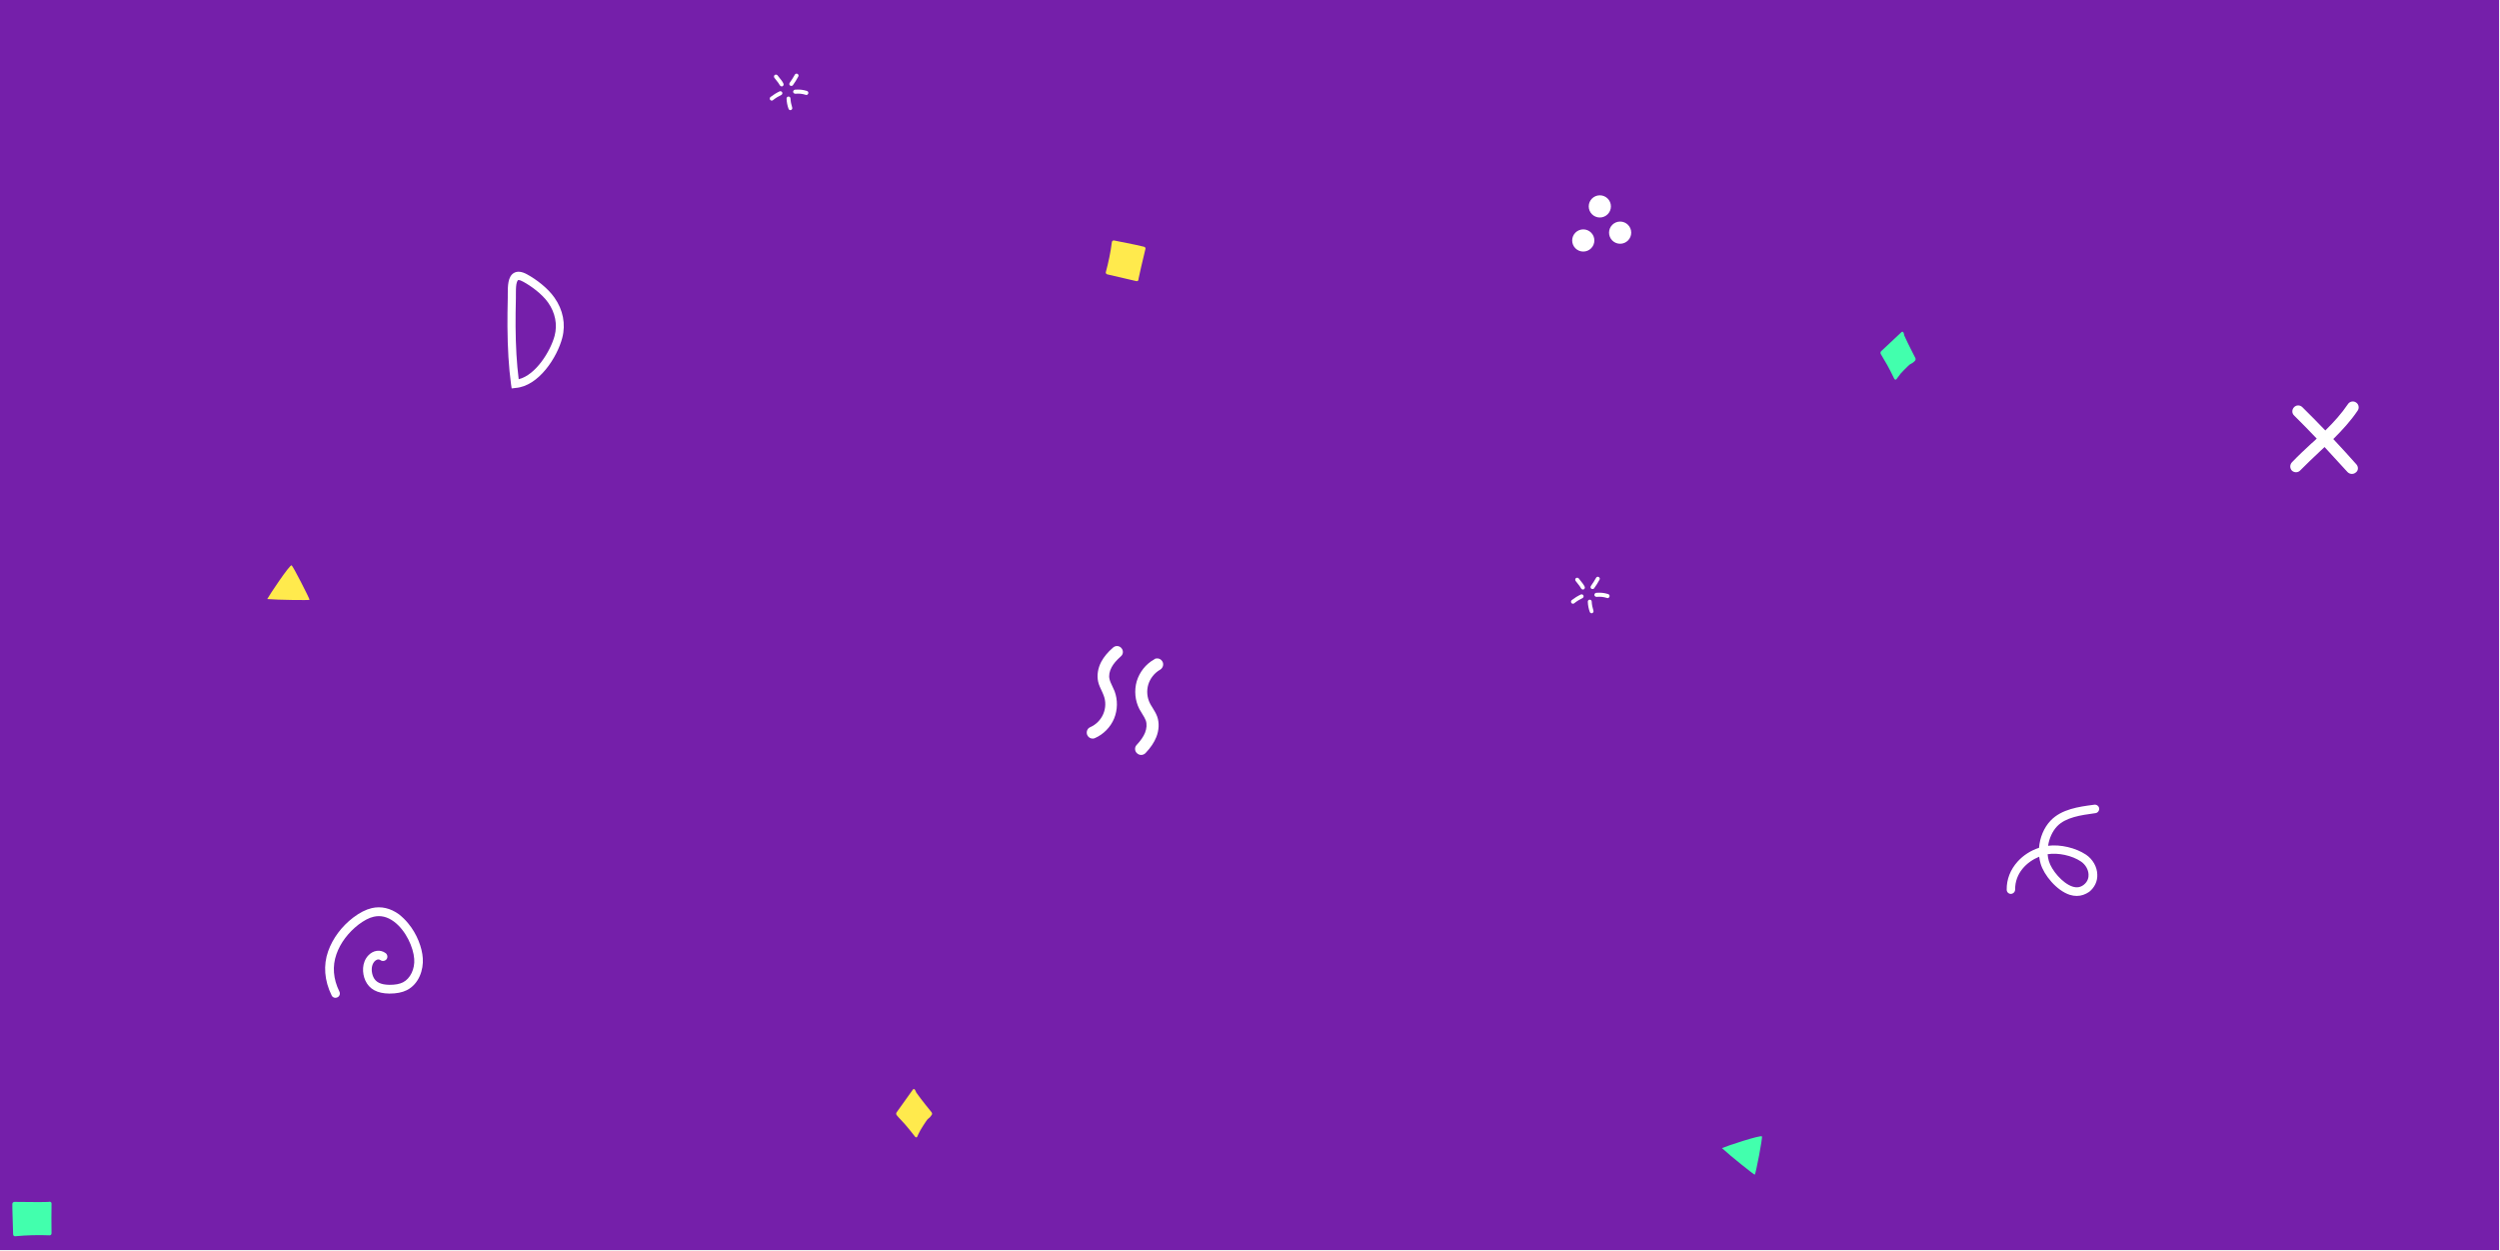
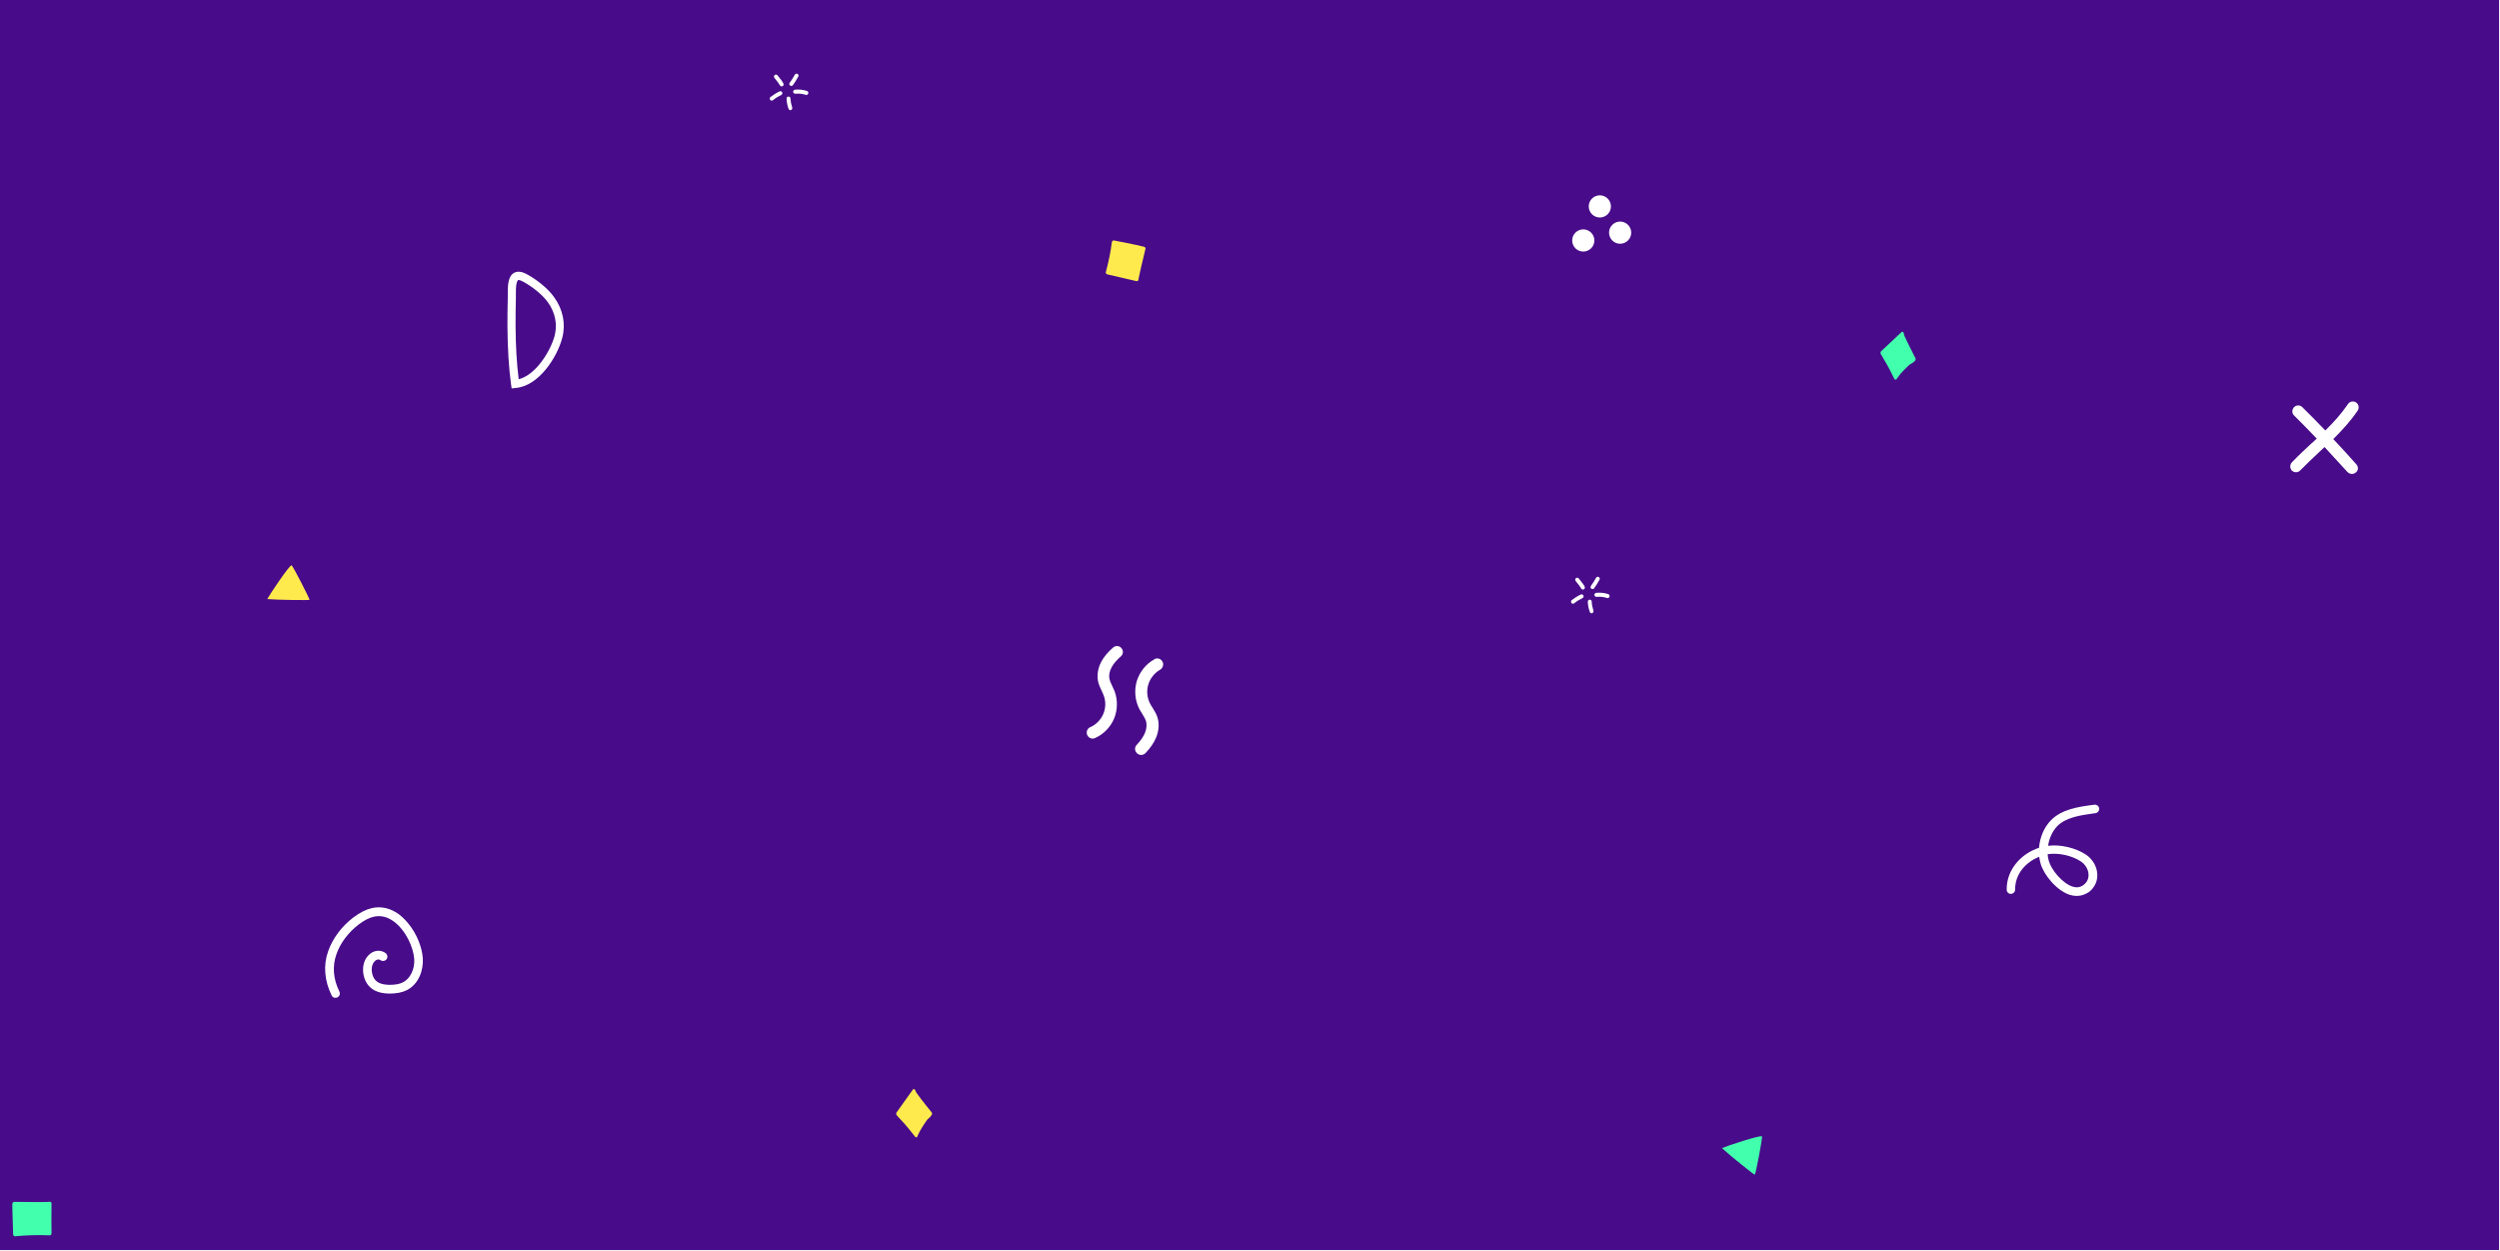
<svg xmlns="http://www.w3.org/2000/svg" width="606" height="303" viewBox="0 0 1600 800">
-   <rect fill="#751faa" width="1600" height="800" />
+   <rect fill="#480b8a" width="1600" height="800" />
  <path fill="#42ffad" d="M1102.5 734.8c2.5-1.2 24.8-8.6 25.6-7.5.5.7-3.9 23.8-4.6 24.5C1123.3 752.1 1107.5 739.5 1102.5 734.8zM1226.3 229.1c0-.1-4.9-9.4-7-14.2-.1-.3-.3-1.1-.4-1.6-.1-.4-.3-.7-.6-.9-.3-.2-.6-.1-.8.1l-13.1 12.3c0 0 0 0 0 0-.2.2-.3.5-.4.8 0 .3 0 .7.2 1 .1.1 1.4 2.5 2.1 3.6 2.4 3.7 6.5 12.1 6.5 12.2.2.3.4.5.7.6.3 0 .5-.1.7-.3 0 0 1.8-2.5 2.7-3.6 1.5-1.6 3-3.2 4.6-4.7 1.2-1.2 1.6-1.4 2.1-1.6.5-.3 1.1-.5 2.5-1.9C1226.5 230.4 1226.6 229.6 1226.3 229.1zM33 770.3C33 770.3 33 770.3 33 770.3c0-.7-.5-1.2-1.2-1.2-.1 0-.3 0-.4.1-1.6.2-14.3.1-22.2 0-.3 0-.6.1-.9.4-.2.2-.4.5-.4.9 0 .2 0 4.9.1 5.9l.4 13.6c0 .3.2.6.4.9.2.2.5.3.8.3 0 0 .1 0 .1 0 7.3-.7 14.7-.9 22-.6.3 0 .7-.1.9-.3.2-.2.4-.6.4-.9C32.9 783.3 32.9 776.2 33 770.3z" />
  <path fill="#ffea4d" d="M171.1 383.4c1.3-2.5 14.3-22 15.6-21.6.8.3 11.5 21.2 11.5 22.1C198.1 384.2 177.9 384 171.1 383.4zM596.4 711.8c-.1-.1-6.7-8.2-9.7-12.5-.2-.3-.5-1-.7-1.5-.2-.4-.4-.7-.7-.8-.3-.1-.6 0-.8.3L574 712c0 0 0 0 0 0-.2.2-.2.5-.2.9 0 .3.2.7.4.9.1.1 1.8 2.2 2.8 3.1 3.1 3.1 8.8 10.5 8.9 10.6.2.3.5.4.8.4.3 0 .5-.2.6-.5 0 0 1.2-2.8 2-4.1 1.1-1.9 2.3-3.7 3.5-5.5.9-1.4 1.3-1.7 1.7-2 .5-.4 1-.7 2.1-2.4C596.9 713.1 596.8 712.3 596.4 711.8zM727.5 179.9C727.5 179.9 727.5 179.9 727.5 179.9c.6.2 1.3-.2 1.4-.8 0-.1 0-.2 0-.4.2-1.4 2.8-12.6 4.5-19.5.1-.3 0-.6-.2-.8-.2-.3-.5-.4-.8-.5-.2 0-4.7-1.1-5.7-1.3l-13.4-2.7c-.3-.1-.7 0-.9.2-.2.2-.4.4-.5.6 0 0 0 .1 0 .1-.8 6.5-2.2 13.1-3.9 19.4-.1.3 0 .6.2.9.2.3.5.4.8.5C714.8 176.9 721.7 178.5 727.5 179.9zM728.5 178.1c-.1-.1-.2-.2-.4-.2C728.3 177.9 728.4 178 728.5 178.1z" />
  <g fill="#FFF">
    <path d="M699.6 472.7c-1.5 0-2.8-.8-3.5-2.3-.8-1.9 0-4.2 1.9-5 3.7-1.6 6.8-4.7 8.4-8.5 1.6-3.8 1.7-8.1.2-11.9-.3-.9-.8-1.8-1.2-2.8-.8-1.7-1.8-3.7-2.3-5.9-.9-4.1-.2-8.6 2-12.8 1.7-3.1 4.1-6.1 7.6-9.1 1.6-1.4 4-1.2 5.3.4 1.4 1.6 1.2 4-.4 5.3-2.8 2.5-4.7 4.7-5.9 7-1.4 2.6-1.9 5.3-1.3 7.6.3 1.4 1 2.8 1.7 4.3.5 1.1 1 2.2 1.5 3.3 2.1 5.6 2 12-.3 17.6-2.3 5.5-6.8 10.1-12.3 12.5C700.6 472.6 700.1 472.7 699.6 472.7zM740.4 421.4c1.5-.2 3 .5 3.8 1.9 1.1 1.8.4 4.2-1.4 5.3-3.7 2.1-6.4 5.6-7.6 9.5-1.2 4-.8 8.4 1.1 12.1.4.9 1 1.7 1.6 2.7 1 1.7 2.2 3.5 3 5.7 1.4 4 1.2 8.7-.6 13.2-1.4 3.4-3.5 6.6-6.8 10.1-1.5 1.6-3.9 1.7-5.5.2-1.6-1.4-1.7-3.9-.2-5.4 2.6-2.8 4.3-5.3 5.3-7.7 1.1-2.8 1.3-5.6.5-7.9-.5-1.3-1.3-2.7-2.2-4.1-.6-1-1.3-2.1-1.9-3.2-2.8-5.4-3.4-11.9-1.7-17.8 1.8-5.9 5.8-11 11.2-14C739.4 421.6 739.9 421.4 740.4 421.4zM261.3 590.9c5.7 6.8 9 15.7 9.4 22.4.5 7.3-2.4 16.4-10.2 20.4-3 1.5-6.7 2.2-11.2 2.2-7.9-.1-12.9-2.9-15.4-8.4-2.1-4.7-2.3-11.4 1.8-15.9 3.2-3.5 7.8-4.1 11.2-1.6 1.2.9 1.5 2.7.6 3.9-.9 1.2-2.7 1.5-3.9.6-1.8-1.3-3.6.6-3.8.8-2.4 2.6-2.1 7-.8 9.9 1.5 3.4 4.7 5 10.4 5.1 3.6 0 6.4-.5 8.6-1.6 4.7-2.4 7.7-8.6 7.2-15-.5-7.3-5.3-18.2-13-23.9-4.2-3.1-8.5-4.1-12.9-3.1-3.1.7-6.2 2.4-9.7 5-6.6 5.1-11.7 11.8-14.2 19-2.7 7.7-2.1 15.8 1.9 23.9.7 1.4.1 3.1-1.3 3.7-1.4.7-3.1.1-3.7-1.3-4.6-9.4-5.4-19.2-2.2-28.2 2.9-8.2 8.6-15.9 16.1-21.6 4.1-3.1 8-5.1 11.8-6 6-1.4 12 0 17.5 4C257.6 586.9 259.6 588.8 261.3 590.9z" />
    <circle cx="1013.7" cy="153.9" r="7.1" />
    <circle cx="1024.3" cy="132.1" r="7.1" />
    <circle cx="1037.3" cy="148.9" r="7.1" />
    <path d="M1508.7 297.2c-4.8-5.4-9.7-10.8-14.8-16.2 5.6-5.6 11.1-11.5 15.6-18.2 1.2-1.7.7-4.1-1-5.2-1.7-1.2-4.1-.7-5.2 1-4.2 6.2-9.1 11.6-14.5 16.9-4.8-5-9.7-10-14.7-14.9-1.5-1.5-3.9-1.5-5.3 0-1.5 1.5-1.5 3.9 0 5.3 4.9 4.8 9.7 9.8 14.5 14.8-1.1 1.1-2.3 2.2-3.5 3.2-4.1 3.8-8.4 7.8-12.4 12-1.4 1.5-1.4 3.8 0 5.3 0 0 0 0 0 0 1.5 1.4 3.9 1.4 5.3-.1 3.9-4 8.1-7.9 12.1-11.7 1.2-1.1 2.3-2.2 3.5-3.3 4.9 5.3 9.8 10.6 14.6 15.9.1.1.1.1.2.2 1.4 1.4 3.7 1.5 5.2.2C1510 301.2 1510.1 298.8 1508.7 297.2zM327.6 248.6l-.4-2.6c-1.5-11.1-2.2-23.2-2.3-37 0-5.5 0-11.5.2-18.5 0-.7 0-1.5 0-2.3 0-5 0-11.2 3.9-13.5 2.2-1.3 5.1-1 8.5.9 5.7 3.1 13.2 8.7 17.5 14.9 5.5 7.8 7.3 16.9 5 25.7-3.2 12.3-15 31-30 32.1L327.6 248.6zM332.1 179.2c-.2 0-.3 0-.4.1-.1.1-.7.5-1.1 2.7-.3 1.9-.3 4.2-.3 6.3 0 .8 0 1.7 0 2.4-.2 6.9-.2 12.8-.2 18.3.1 12.5.7 23.5 2 33.7 11-2.7 20.4-18.1 23-27.8 1.9-7.2.4-14.8-4.2-21.3l0 0C347 188.1 340 183 335 180.3 333.6 179.5 332.6 179.2 332.1 179.2zM516.3 60.8c-.1 0-.2 0-.4-.1-2.4-.7-4-.9-6.7-.7-.7 0-1.3-.5-1.4-1.2 0-.7.5-1.3 1.2-1.4 3.1-.2 4.9 0 7.6.8.7.2 1.1.9.9 1.6C517.3 60.4 516.8 60.8 516.3 60.8zM506.1 70.5c-.5 0-1-.3-1.2-.8-.8-2.1-1.2-4.3-1.3-6.6 0-.7.5-1.3 1.2-1.3.7 0 1.3.5 1.3 1.2.1 2 .5 3.9 1.1 5.8.2.7-.1 1.4-.8 1.6C506.4 70.5 506.2 70.5 506.1 70.5zM494.1 64.4c-.4 0-.8-.2-1-.5-.4-.6-.3-1.4.2-1.8 1.8-1.4 3.7-2.6 5.8-3.6.6-.3 1.4 0 1.7.6.3.6 0 1.4-.6 1.7-1.9.9-3.7 2-5.3 3.3C494.7 64.3 494.4 64.4 494.1 64.4zM500.5 55.3c-.5 0-.9-.3-1.2-.7-.5-1-1.2-1.9-2.4-3.4-.3-.4-.7-.9-1.1-1.4-.4-.6-.3-1.4.2-1.8.6-.4 1.4-.3 1.8.2.4.5.8 1 1.1 1.4 1.3 1.6 2.1 2.6 2.7 3.9.3.6 0 1.4-.6 1.7C500.9 55.3 500.7 55.3 500.5 55.3zM506.7 55c-.3 0-.5-.1-.8-.2-.6-.4-.7-1.2-.3-1.8 1.2-1.7 2.3-3.4 3.3-5.2.3-.6 1.1-.9 1.7-.5.6.3.9 1.1.5 1.7-1 1.9-2.2 3.8-3.5 5.6C507.4 54.8 507.1 55 506.7 55zM1029.3 382.8c-.1 0-.2 0-.4-.1-2.4-.7-4-.9-6.7-.7-.7 0-1.3-.5-1.4-1.2 0-.7.5-1.3 1.2-1.4 3.1-.2 4.9 0 7.6.8.7.2 1.1.9.9 1.6C1030.3 382.4 1029.8 382.8 1029.3 382.8zM1019.1 392.5c-.5 0-1-.3-1.2-.8-.8-2.1-1.2-4.3-1.3-6.6 0-.7.5-1.3 1.2-1.3.7 0 1.3.5 1.3 1.2.1 2 .5 3.9 1.1 5.8.2.7-.1 1.4-.8 1.6C1019.4 392.5 1019.2 392.5 1019.1 392.5zM1007.1 386.4c-.4 0-.8-.2-1-.5-.4-.6-.3-1.4.2-1.8 1.8-1.4 3.7-2.6 5.8-3.6.6-.3 1.4 0 1.7.6.3.6 0 1.4-.6 1.7-1.9.9-3.7 2-5.3 3.3C1007.7 386.3 1007.4 386.4 1007.1 386.4zM1013.5 377.3c-.5 0-.9-.3-1.2-.7-.5-1-1.2-1.9-2.4-3.4-.3-.4-.7-.9-1.1-1.4-.4-.6-.3-1.4.2-1.8.6-.4 1.4-.3 1.8.2.4.5.8 1 1.1 1.4 1.3 1.6 2.1 2.6 2.7 3.9.3.6 0 1.4-.6 1.7C1013.9 377.3 1013.7 377.3 1013.5 377.3zM1019.7 377c-.3 0-.5-.1-.8-.2-.6-.4-.7-1.2-.3-1.8 1.2-1.7 2.3-3.4 3.3-5.2.3-.6 1.1-.9 1.7-.5.6.3.9 1.1.5 1.7-1 1.9-2.2 3.8-3.5 5.6C1020.4 376.8 1020.1 377 1019.7 377zM1329.7 573.4c-1.4 0-2.9-.2-4.5-.7-8.4-2.7-16.6-12.7-18.7-20-.4-1.4-.7-2.9-.9-4.4-8.1 3.3-15.5 10.6-15.4 21 0 1.5-1.2 2.7-2.7 2.8 0 0 0 0 0 0-1.5 0-2.7-1.2-2.7-2.7-.1-6.7 2.4-12.9 7-18 3.6-4 8.4-7.1 13.7-8.8.5-6.5 3.1-12.9 7.4-17.4 7-7.4 18.2-8.9 27.3-10.1l.7-.1c1.5-.2 2.9.9 3.1 2.3.2 1.5-.9 2.9-2.3 3.1l-.7.1c-8.6 1.2-18.4 2.5-24 8.4-3 3.2-5 7.7-5.7 12.4 7.9-1 17.7 1.3 24.3 5.7 4.3 2.9 7.1 7.8 7.2 12.7.2 4.3-1.7 8.3-5.2 11.1C1335.2 572.4 1332.6 573.4 1329.7 573.4zM1311 546.7c.1 1.5.4 3 .8 4.4 1.7 5.8 8.7 14.2 15.1 16.3 2.8.9 5.1.5 7.2-1.1 2.7-2.1 3.2-4.8 3.1-6.6-.1-3.2-2-6.4-4.8-8.3C1326.7 547.5 1317.7 545.6 1311 546.7z" />
  </g>
</svg>
